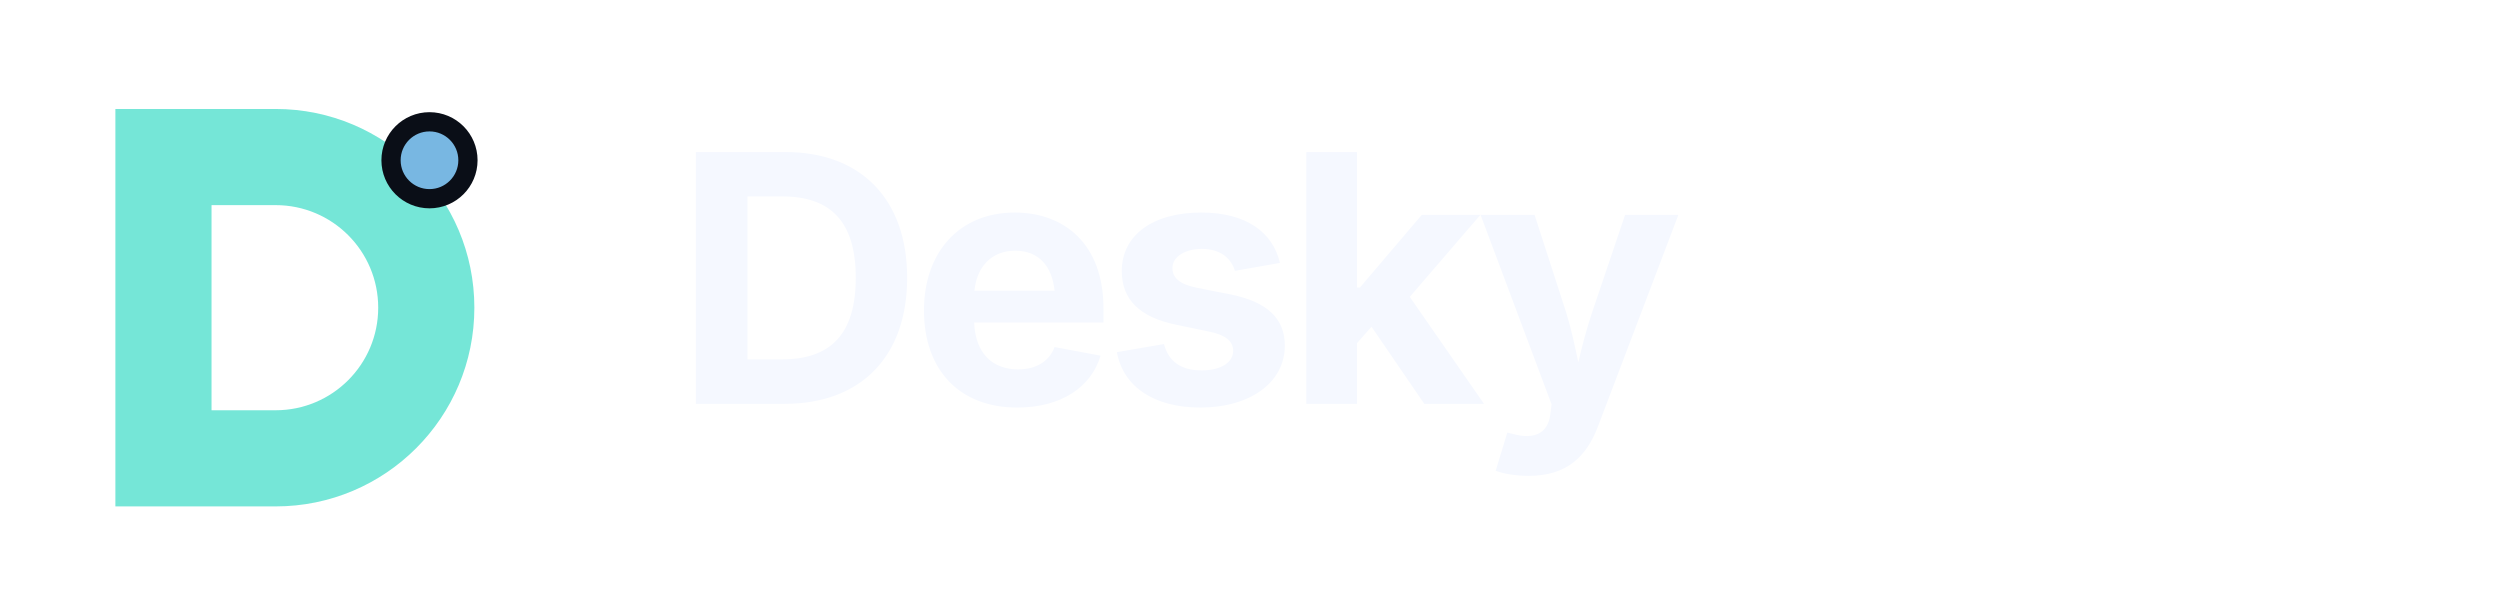
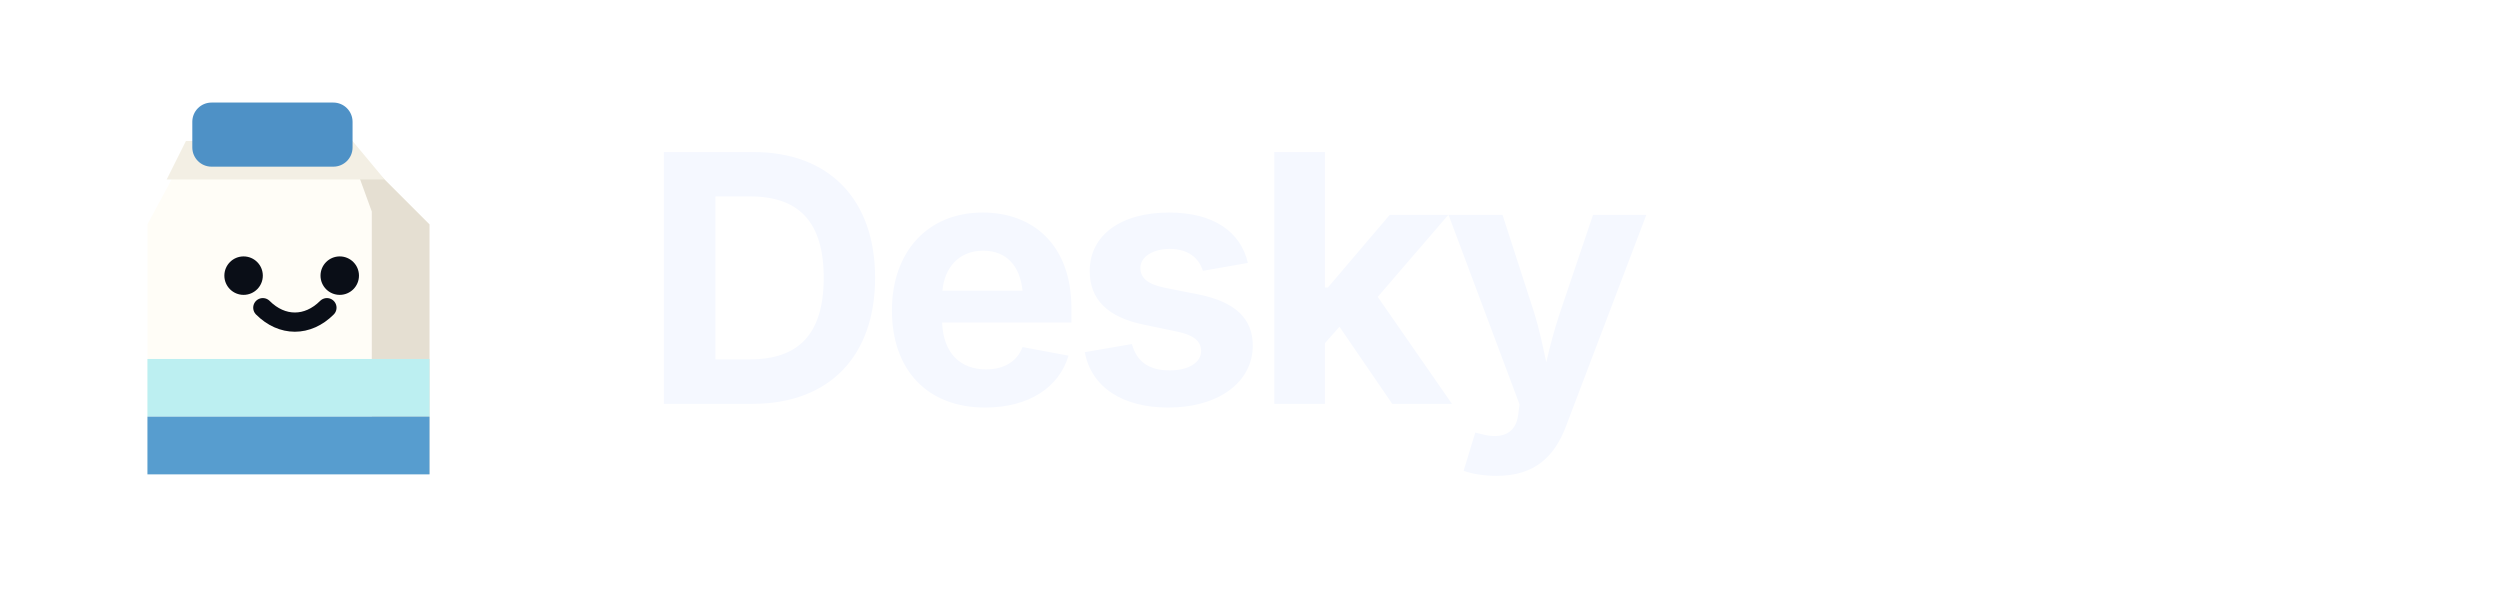
<svg xmlns="http://www.w3.org/2000/svg" viewBox="0 0 390 92" role="img" aria-labelledby="title desc">
-   <g transform="translate(10 10)">
-     <path fill="#75E6D7" fill-rule="evenodd" d="M8 7h25c17.12 0 31 13.88 31 31S50.12 69 33 69H8V7Zm15 15v32h10c8.84 0 16-7.16 16-16s-7.16-16-16-16H23Z" />
-     <circle cx="57" cy="15" r="6" fill="#78B7E2" stroke="#0A0E17" stroke-width="3" />
+   <g transform="translate(10 8)">
+     <path d="M13 27 20 14h24l13 13v39H13Z" fill="#FFFDF7" />
+     <path d="m44 14 13 13v39l-9-6V25Z" fill="#E5DFD2" />
+     <path d="M19 14h26l5 6H16Z" fill="#F3EFE4" />
+     <rect x="20" y="8" width="25" height="10" rx="3" fill="#4E91C6" />
+     <path d="M13 48h44v9H13Z" fill="#BCEFF1" />
+     <path d="M13 57h44v9H13Z" fill="#579DCF" />
+     <circle cx="28" cy="35" r="3" fill="#0A0E17" />
+     <circle cx="43" cy="35" r="3" fill="#0A0E17" />
+     <path d="M31 40c3 3 7 3 10 0" fill="none" stroke="#0A0E17" stroke-width="3" stroke-linecap="round" />
  </g>
-   <text x="105" y="63" fill="#F5F8FF" font-family="Space Grotesk, Inter, Segoe UI, sans-serif" font-size="54" font-weight="650" letter-spacing="-2">Desky</text>
+   <text x="100" y="63" fill="#F5F8FF" font-family="Space Grotesk, Inter, Segoe UI, sans-serif" font-size="54" font-weight="650" letter-spacing="-2">Desky</text>
</svg>
